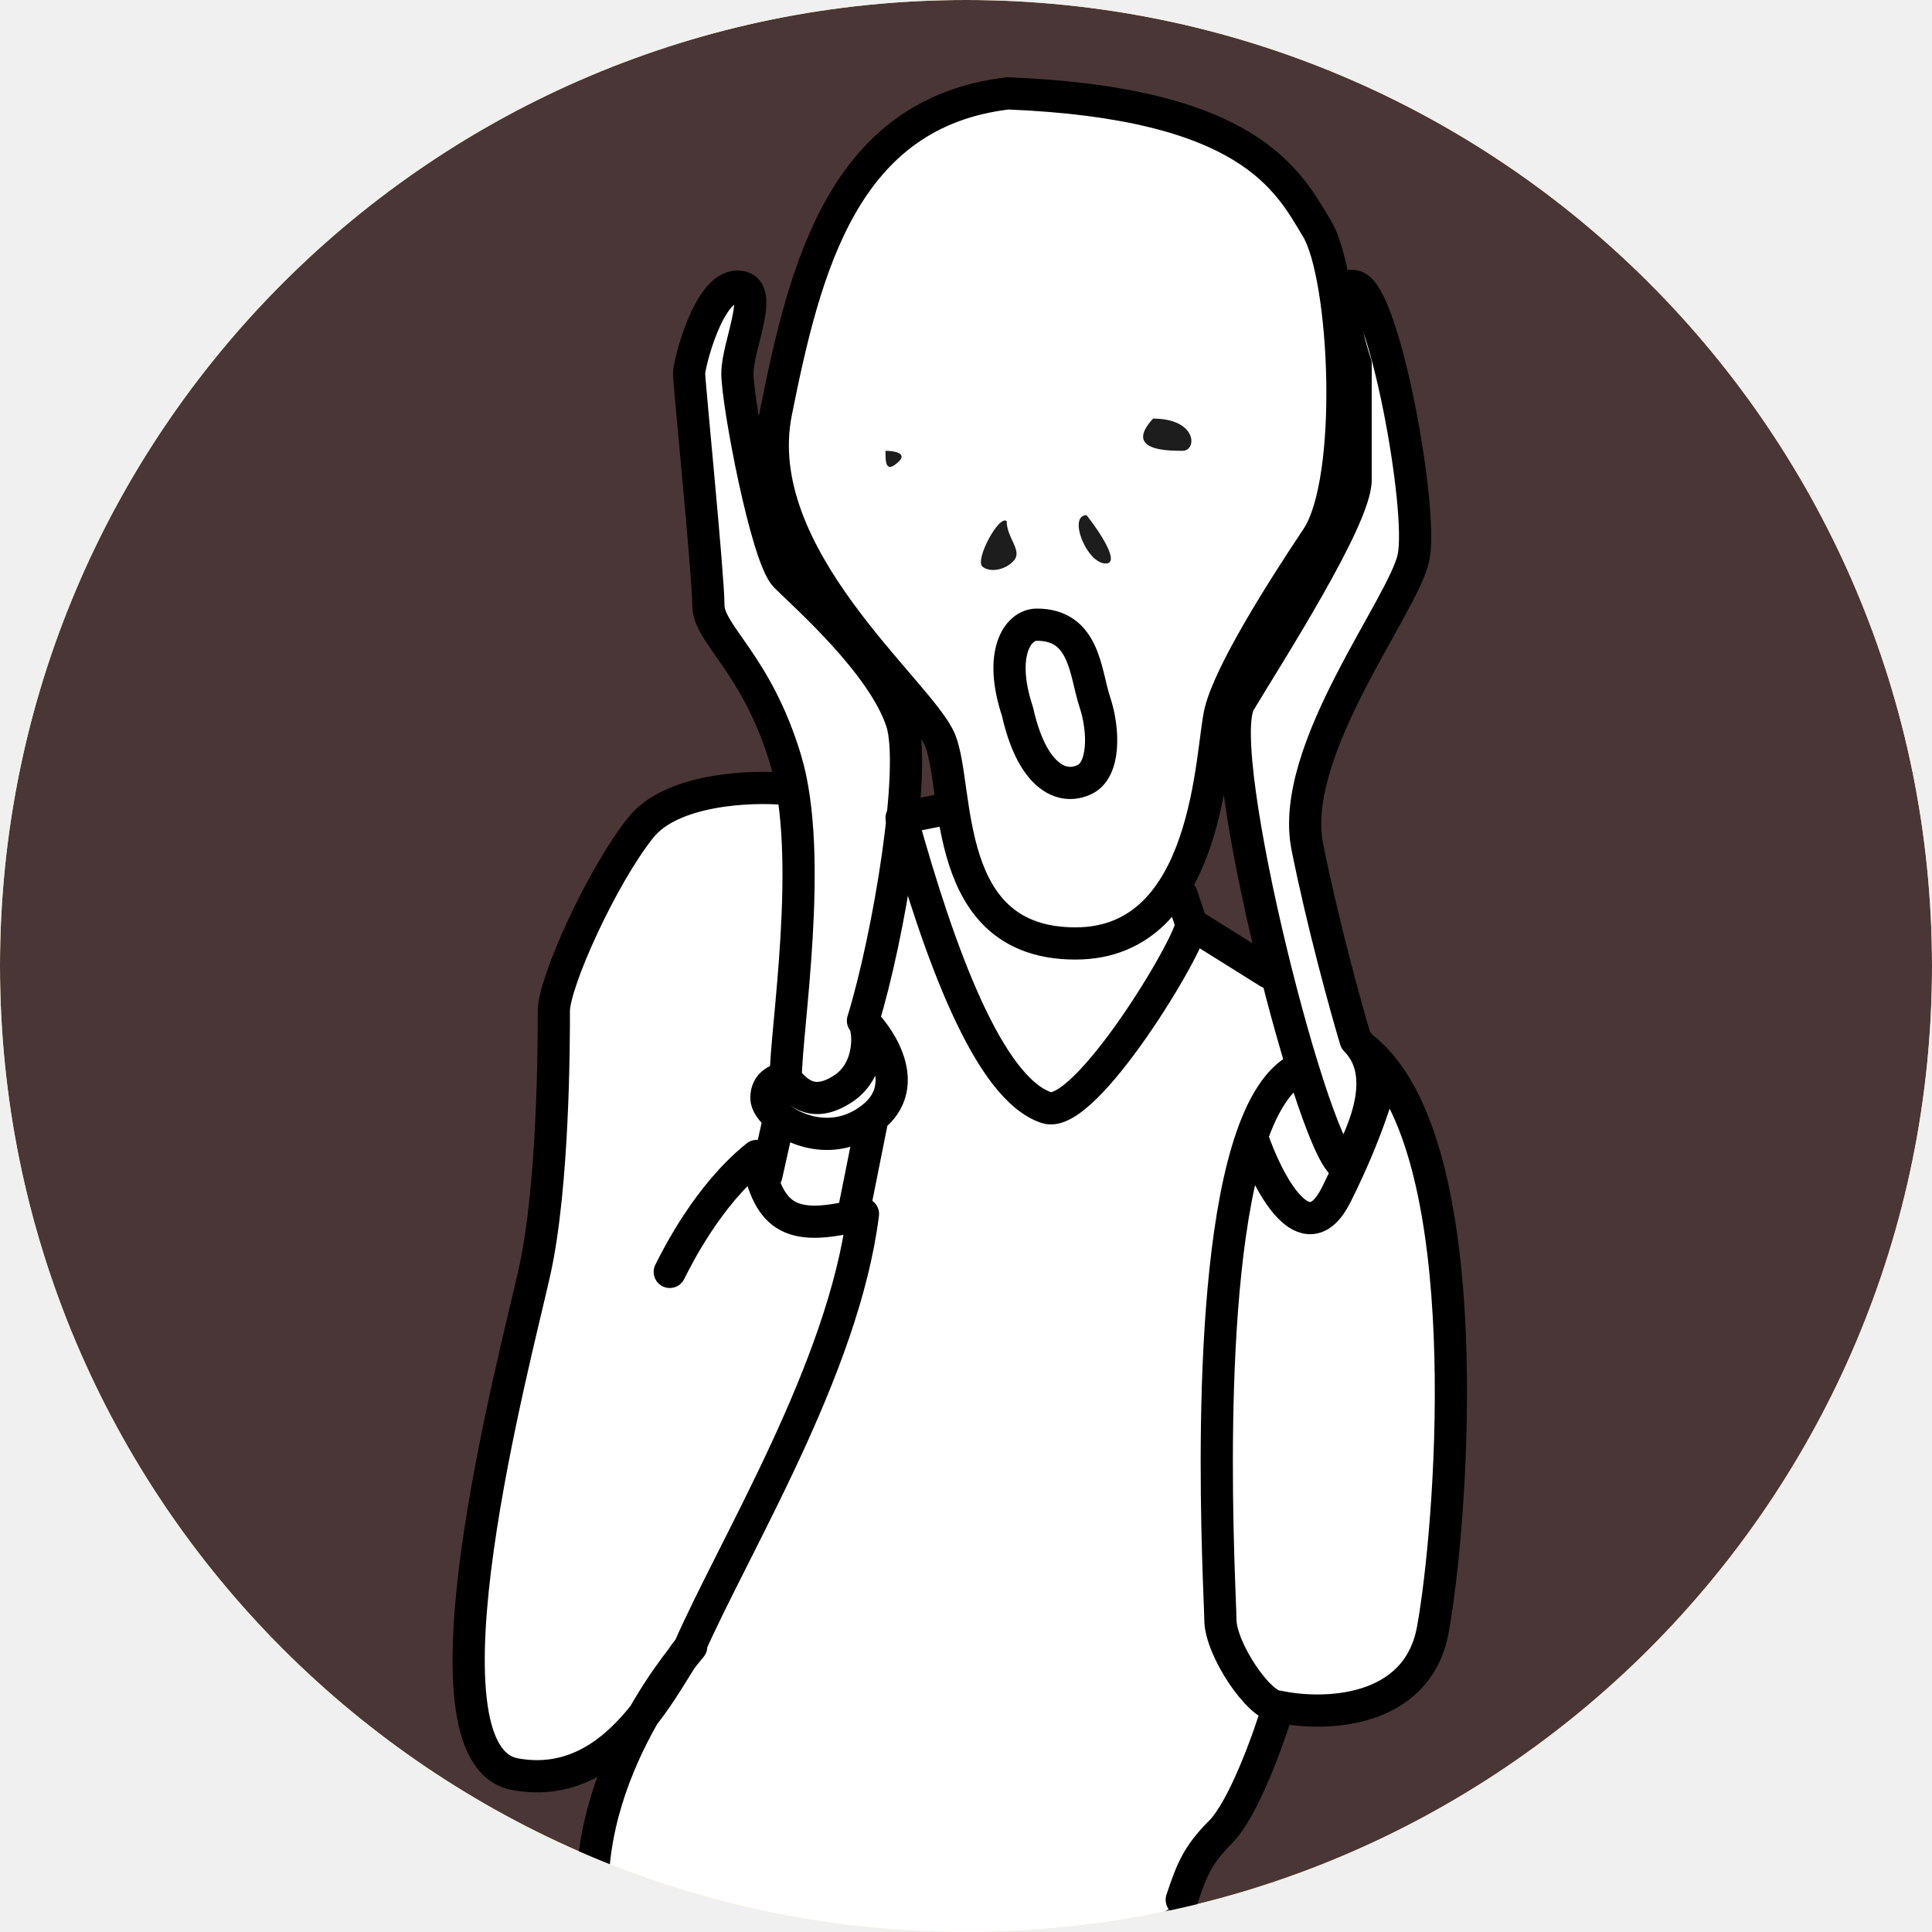
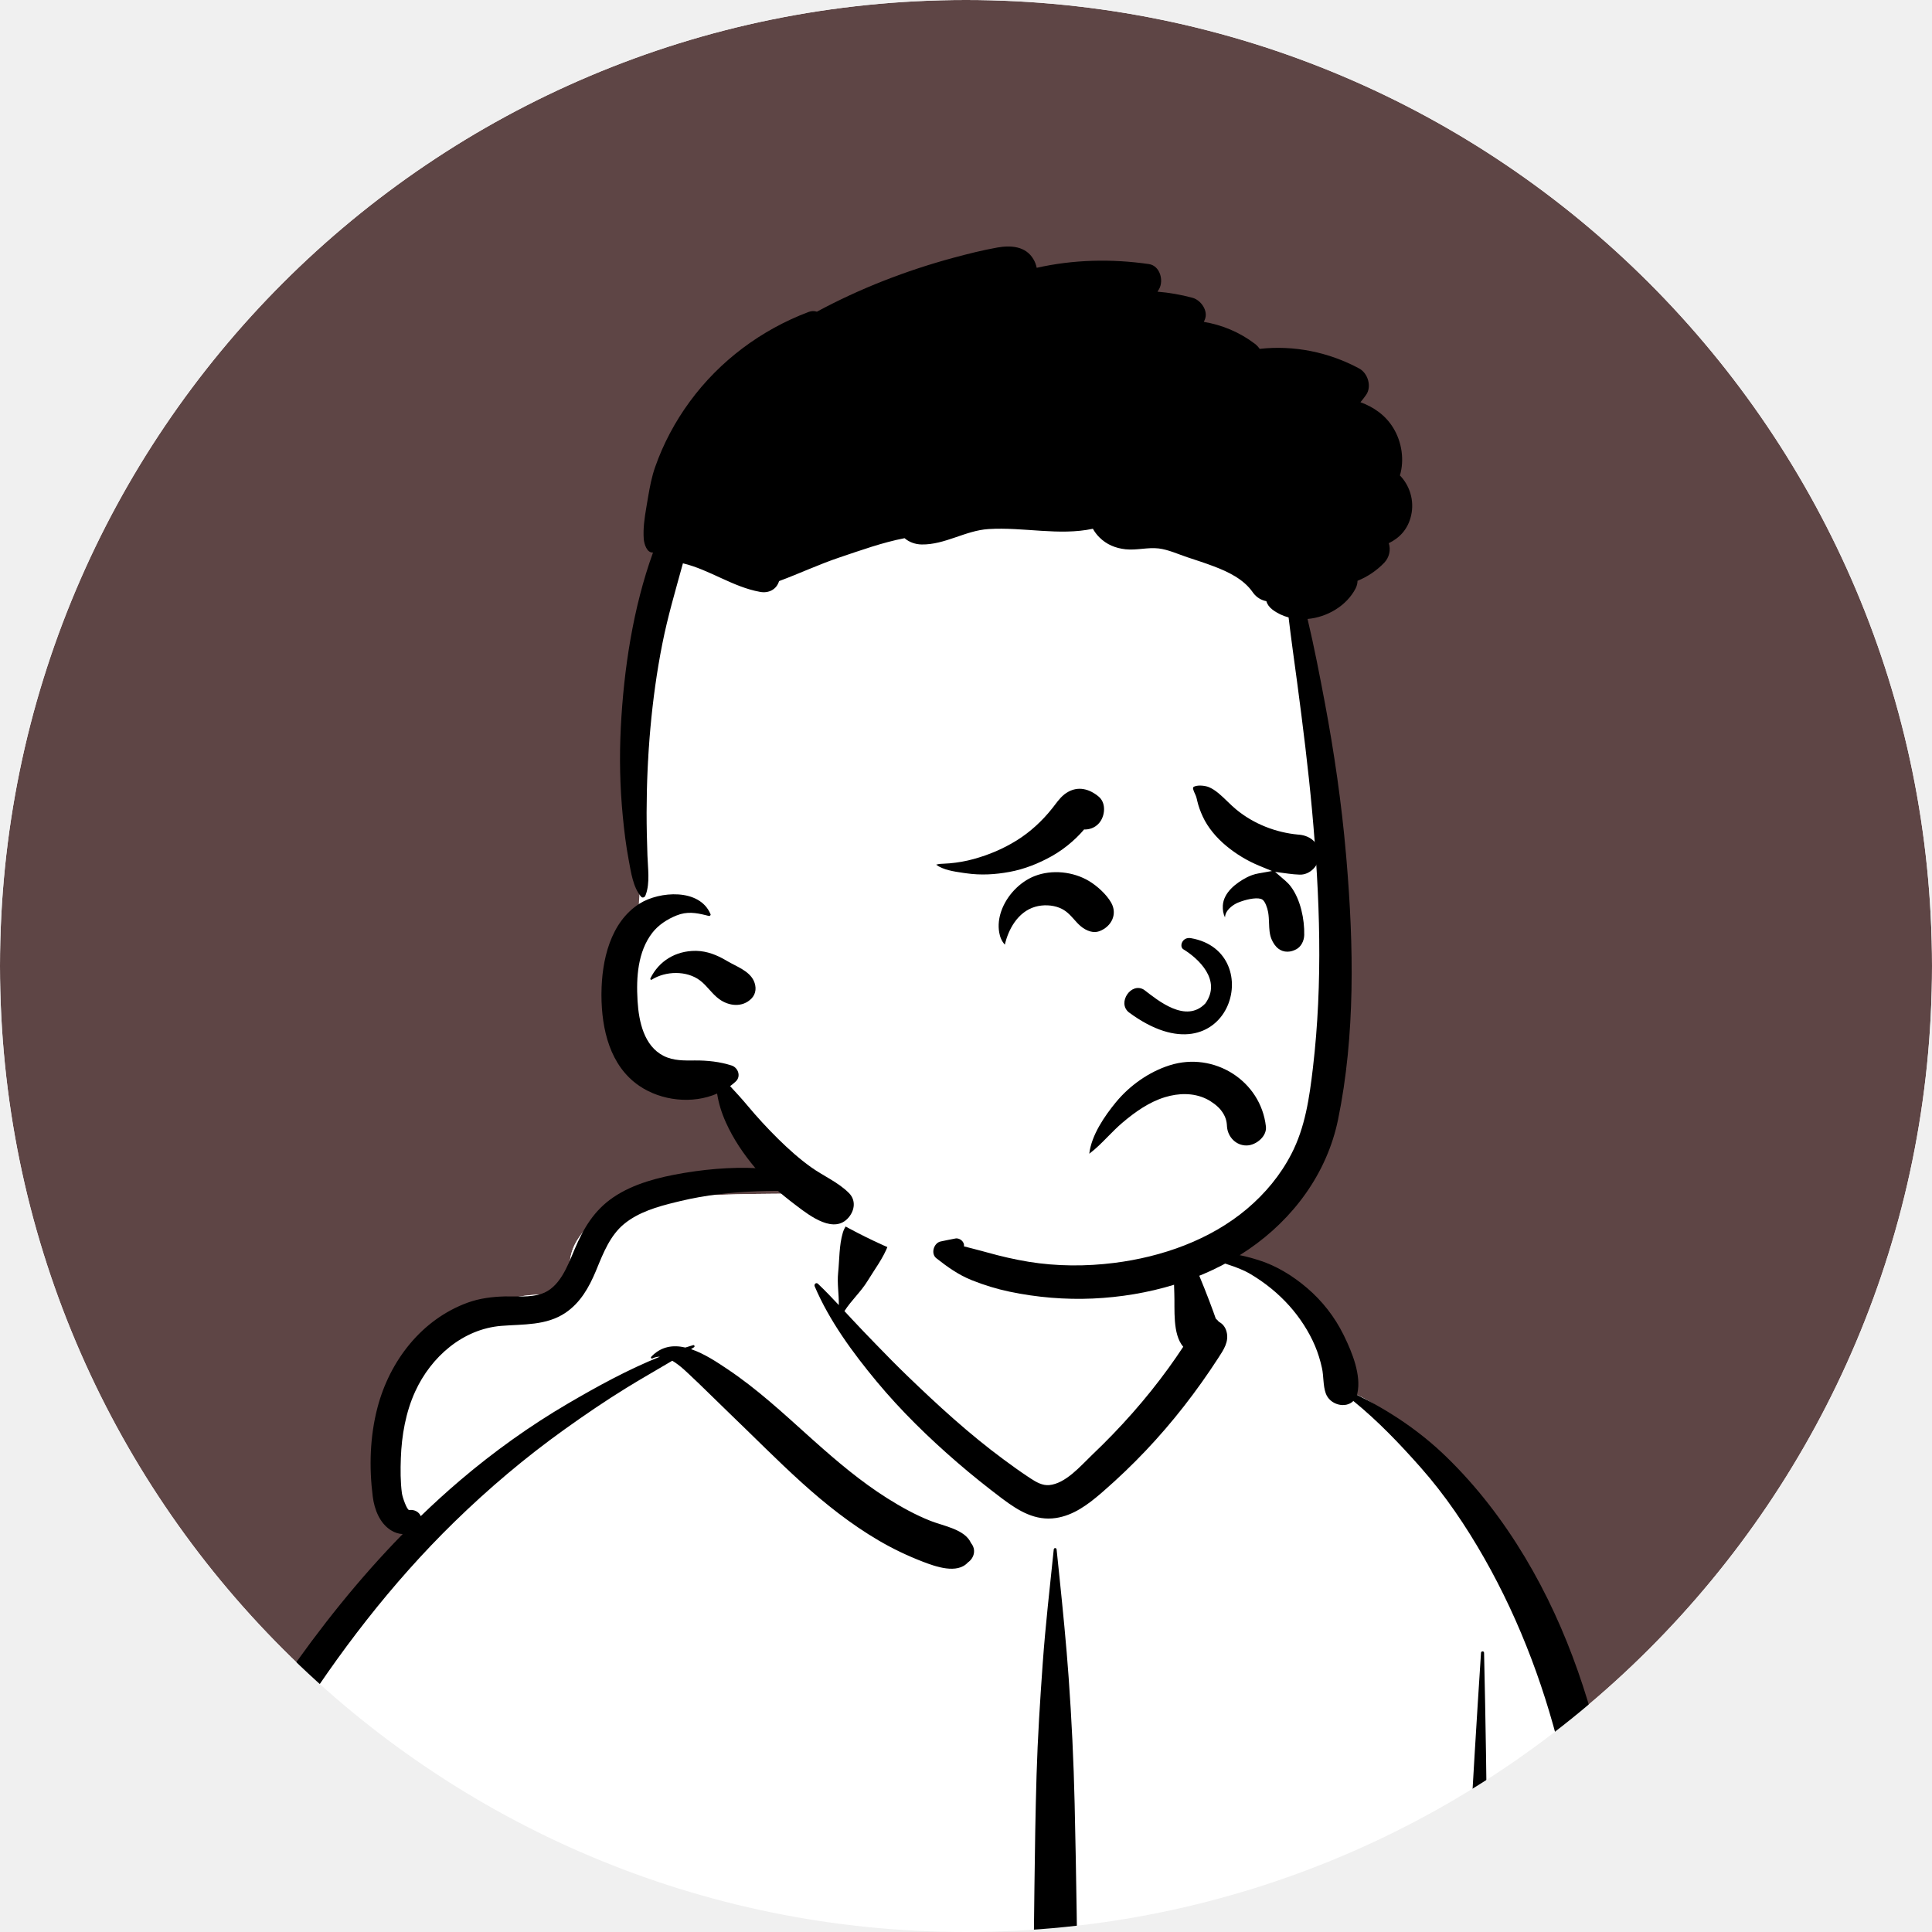
<svg xmlns="http://www.w3.org/2000/svg" width="120" height="120" viewBox="0 0 120 120" fill="none">
-   <circle opacity="0.5" cx="60" cy="60" r="60" fill="#FAD06A" />
  <mask id="mask0" mask-type="alpha" maskUnits="userSpaceOnUse" x="0" y="0" width="120" height="120">
-     <circle cx="60" cy="60" r="59.5" fill="#C4C4C4" stroke="black" stroke-linecap="round" stroke-linejoin="round" />
+     <circle cx="60" cy="60" r="60" fill="white" />
  </mask>
  <g mask="url(#mask0)">
-     <circle cx="60" cy="60" r="60" fill="#4A3636" />
-     <path d="M39.8 51.4C41.72 49 46.6 48.8 48.8 49L56 50.8C57.001 56.5 61.401 67.8 65.001 69C67.4 69.8 74 58.6 74 57.4L78.8 60.4L84.8 65.2C92 71.2 90.2 94.6 89 101.2C88.04 106.48 82.2 106.6 79.4 106C78.8 108 77.24 112.36 75.8 113.8C74.36 115.24 74 116.2 73.4 118C73.4 118 62.285 126.184 54.2 125.8C46.663 125.442 36.8 117.4 36.8 117.4C36.8 113.139 38.414 109.281 39.987 106.528C38.233 108.747 35.675 110.868 32 110.2C25.4 109 32 84.4 33.2 79C34.4 73.6 34.4 64.6 34.4 62.8C34.4 61 37.4 54.4 39.8 51.4Z" fill="white" />
-     <path d="M58.5 50L55.5 51C57.167 56.667 61.4 68.2 65 69C68.6 69.8 72.5 61.667 74 57.5L73.5 54L58.5 50Z" fill="white" />
-     <path d="M81.8 14.2C80 11.2 77.6 6.4 62.6 5.8C52.4 7 50 16.6 48.2 25.6C46.4 34.6 57.2 43 58.4 46C59.6 49 58.4 58.6 66.8 58.6C75.2 58.6 75.2 46.6 75.8 44.2C76.4 41.8 79.4 37 81.8 33.4C84.2 29.8 83.6 17.2 81.8 14.2Z" fill="white" />
-     <path d="M84.201 17.8C82.761 17.32 83.601 20.8 84.201 22.6V29.8C84.201 32.2 78.801 40.6 77.001 43.6C75.201 46.6 80.001 67 81.801 67C83.241 67 84.001 65.4 84.201 64.6C83.601 62.6 82.161 57.4 81.201 52.6C80.001 46.6 87.201 37.6 87.801 34.6C88.401 31.6 86.001 18.4 84.201 17.8Z" fill="white" />
-     <path d="M53.601 63.4C54.801 64.6 56.601 67.48 54.201 69.4C51.201 71.8 47.601 69.4 47.601 68.2C47.601 67.24 48.401 67 48.801 67C48.801 64 50.601 53.2 48.801 47.2C47.001 41.2 44.001 39.4 44.001 37.6C44.001 35.8 42.801 23.8 42.801 23.2C42.801 22.6 44.001 17.8 45.801 17.8C47.601 17.8 45.801 21.4 45.801 23.2C45.801 25 47.601 34.6 48.801 35.8C50.001 37 54.801 41.2 56.001 44.8C56.961 47.68 55.201 58.2 53.601 63.4Z" fill="white" />
-     <path d="M81.8 14.2C80 11.2 77.6 6.4 62.6 5.8C52.4 7 50 16.6 48.2 25.6C46.4 34.6 57.2 43 58.4 46C59.6 49 58.4 58.6 66.8 58.6C75.2 58.6 75.2 46.6 75.8 44.2C76.4 41.8 79.4 37 81.8 33.4C84.2 29.8 83.6 17.2 81.8 14.2Z" stroke="black" stroke-width="2" stroke-linecap="round" stroke-linejoin="round" />
-     <path d="M62.998 34.787C63.497 34.181 62.519 33.376 62.528 32.367C62.039 31.964 60.533 34.792 61.022 35.195C61.511 35.597 62.5 35.394 62.998 34.787Z" fill="#1D1D1D" />
-     <path d="M67.49 32C68.28 33 69.621 35 68.674 35C67.49 35 66.306 32 67.49 32Z" fill="#1D1D1D" />
-     <path d="M55 28C55 28.707 55 29.414 55.784 28.707C56.412 28.141 55.523 28 55 28Z" fill="#1D1D1D" />
-     <path d="M71.617 26C74.369 26 74.369 28 73.451 28C72.534 28 69.783 28 71.617 26Z" fill="#1D1D1D" />
-     <path d="M64.4 38.8C63.2 38.8 62 40.6 63.2 44.2C64.067 48.104 65.882 49.159 67.4 48.4C68.6 47.8 68.6 45.4 68 43.6C67.4 41.8 67.4 38.8 64.4 38.8Z" stroke="black" stroke-width="2" stroke-linecap="round" stroke-linejoin="round" />
-     <path d="M48.801 67C49.601 68 50.615 68.791 52.401 67.6C54.201 66.4 54.001 63.8 53.601 63.4M48.801 67C48.401 67 47.601 67.24 47.601 68.2C47.601 68.548 47.903 68.996 48.406 69.4M48.801 67C48.801 64 50.601 53.2 48.801 47.2C47.001 41.2 44.001 39.4 44.001 37.6C44.001 35.8 42.801 23.8 42.801 23.2C42.801 22.6 44.001 17.8 45.801 17.8C47.601 17.8 45.801 21.4 45.801 23.2C45.801 25 47.601 34.6 48.801 35.8C50.001 37 54.801 41.2 56.001 44.8C56.961 47.68 55.201 58.2 53.601 63.4M53.601 63.4C54.801 64.6 56.601 67.48 54.201 69.4M54.201 69.4C52.071 71.104 49.638 70.388 48.406 69.4M54.201 69.4L53.001 75.4M48.406 69.4L47.601 73M84.201 22.6C83.601 20.8 82.761 17.32 84.201 17.8C86.001 18.4 88.401 31.6 87.801 34.6C87.201 37.6 80.001 46.6 81.201 52.6C82.161 57.4 83.601 62.6 84.201 64.6C86.601 67 84.201 71.2 83.601 72.4C81.801 72.4 75.201 46.6 77.001 43.6C78.801 40.6 84.201 32.2 84.201 29.8C84.201 27.88 84.201 24.2 84.201 22.6Z" stroke="black" stroke-width="2" stroke-linecap="round" stroke-linejoin="round" />
-     <path d="M48.8 49C46.6 48.8 41.72 49 39.8 51.4C37.4 54.4 34.4 61 34.4 62.8C34.4 64.6 34.4 73.6 33.2 79C32 84.4 25.4 109 32 110.2C38.6 111.4 41.6 103.6 42.8 102.4M42.8 102.4C44 101.2 36.8 108.4 36.8 117.4M42.8 102.4C45.6 96 52.4 85 53.6 75.4C49.258 76.516 47.743 75.844 47 71.8C44 74.2 42.08 78.04 41.6 79M73.4 118C74 116.2 74.36 115.24 75.8 113.8C77.24 112.36 78.8 108 79.4 106M79.4 106C82.2 106.6 88.04 106.48 89 101.2C90.131 94.979 91.796 73.833 85.954 66.4M79.4 106C78.2 106 75.8 102.4 75.8 100.6C75.8 99.13 74.6 79.653 77.754 70.6M84.8 65.2C85.214 65.545 85.598 65.947 85.954 66.4M74 57.4C74 58.6 67.4 69.6 65 68.8C61.4 67.6 58.337 59.226 56 50.8L59 50.2M74 57.4L78.8 60.4M74 57.4L73.4 55.6M80.6 66.4C79.39 67.06 78.463 68.567 77.754 70.6M77.754 70.6C78.703 73.4 81.08 78.04 83 74.2C84.92 70.36 85.769 67.4 85.954 66.4" stroke="black" stroke-width="2" stroke-linecap="round" stroke-linejoin="round" />
+     <circle cx="60" cy="60" r="60" fill="#5E4545" />
+     <path fill-rule="evenodd" clip-rule="evenodd" d="M103.3 165.628C105.743 165.51 104.76 161.239 104.585 159.67C102.651 153.94 103.106 147.688 102.346 141.682C101.872 136.076 101.263 130.487 100.751 124.884C99.746 113.512 92.524 90.361 84.283 86.638C83.245 82.083 78.957 77.831 73.532 77.831C69.832 73.451 65.379 70.369 59.667 70.992C57.306 71.099 55.017 73.603 52.755 74.086C51.489 74.261 40.25 73.811 37.998 75.148C36.43 75.953 35.015 77.441 35.476 79.336C36.211 81.631 33.925 79.147 29.156 81.597C19.43 87.438 25.242 95.252 25.499 95.494C19.43 103.938 14.126 110.789 11.671 121.11C10.08 128.773 10.259 136.683 8.927 144.385C8.456 147.056 7.734 149.635 6.953 152.228C6.106 155.622 5.695 164.082 5.228 164.157C4.378 164.369 5.719 166.114 6.62 166.115C31.593 170.258 56.959 166.287 82.066 165.638C89.142 165.392 96.225 165.335 103.3 165.628Z" fill="white" />
+     <path fill-rule="evenodd" clip-rule="evenodd" d="M52.787 81.522C52.787 84.179 62.015 94.055 65.2 93.403C67.323 92.969 70.531 90.136 74.824 84.906V81.522L73.897 77.838C79.149 78.023 83.268 82.186 84.283 86.638C92.442 90.324 99.601 113.051 100.719 124.54L100.751 124.884C101.263 130.487 101.872 136.076 102.346 141.682C103.106 147.688 102.651 153.94 104.585 159.67L104.596 159.767C104.798 161.408 105.694 165.513 103.3 165.628C96.225 165.335 89.142 165.392 82.066 165.638C56.959 166.287 31.593 170.258 6.62 166.115C5.719 166.114 4.378 164.369 5.228 164.157C5.695 164.082 6.106 155.623 6.953 152.228L7.114 151.692C7.833 149.279 8.489 146.872 8.927 144.385C10.259 136.683 10.08 128.773 11.671 121.11C14.126 110.789 19.43 103.938 25.499 95.494C25.242 95.252 19.43 87.438 29.156 81.597C33.925 79.147 36.211 81.631 35.476 79.336C35.015 77.441 36.43 75.954 37.998 75.148C40.25 73.811 51.489 74.261 52.755 74.086C53.344 73.96 53.934 73.698 54.527 73.376L54.424 73.719C53.332 77.377 52.787 79.978 52.787 81.522Z" fill="white" />
+     <path fill-rule="evenodd" clip-rule="evenodd" d="M65.45 96.239C65.462 96.125 65.616 96.125 65.628 96.239L65.804 97.941C66.019 100.02 66.225 102.095 66.375 104.183C66.562 106.787 66.687 109.391 66.747 112.001C66.957 121.091 66.998 130.187 67.016 139.279C68.246 139.194 69.475 139.112 70.706 139.033C71.541 138.979 72.375 138.927 73.21 138.876L75.339 138.747L76.216 138.693C76.808 138.657 77.481 138.508 77.895 139.032C78.061 139.242 78.144 139.515 77.989 139.765C77.633 140.34 77.085 140.32 76.466 140.344C75.882 140.368 75.297 140.391 74.713 140.414C73.461 140.462 72.209 140.508 70.956 140.543C69.642 140.58 68.328 140.61 67.014 140.633C67.001 144.471 66.842 148.305 66.67 152.139L66.593 153.865C66.382 158.531 66.156 163.201 65.835 167.861C65.809 168.243 65.269 168.242 65.243 167.861C64.881 162.613 64.643 157.354 64.406 152.099C64.235 148.289 64.135 144.478 64.087 140.667C63.914 140.668 63.74 140.67 63.566 140.671C58.635 140.692 53.704 140.714 48.773 140.667C48.781 140.677 48.789 140.687 48.794 140.7C49.151 141.542 49.185 142.617 49.176 143.522C49.166 144.558 49.027 145.583 48.788 146.591C47.932 150.204 45.725 153.439 43.212 156.115L43.129 156.202C42.536 156.828 41.856 157.458 41.492 158.256C41.12 159.07 40.991 160.023 40.808 160.899L40.786 161L40.069 164.314C39.841 165.366 39.776 166.901 38.943 167.661C38.166 168.37 37.136 167.999 36.77 167.087C36.484 166.375 36.769 165.593 36.938 164.881L38.264 159.309C38.481 158.4 38.719 157.485 39.19 156.669C39.671 155.832 40.377 155.226 41.098 154.606C42.462 153.432 43.714 152.087 44.773 150.631C45.832 149.176 46.736 147.572 47.371 145.885C47.689 145.041 47.949 144.164 48.129 143.279C48.299 142.44 48.298 141.571 48.48 140.741C48.493 140.683 48.541 140.644 48.597 140.627C48.584 140.59 48.604 140.54 48.656 140.536L52.689 140.277C56.274 140.046 59.859 139.809 63.441 139.538L64.074 139.492C64.025 134.406 64.067 129.32 64.158 124.232C64.243 119.567 64.244 114.9 64.383 110.236C64.452 107.921 64.601 105.611 64.766 103.301C64.936 100.938 65.207 98.595 65.45 96.239ZM27.58 123.29C27.537 123.031 27.863 122.87 28.013 123.107C29.73 125.814 30.558 128.755 30.907 131.922C31.216 134.718 31.125 137.554 30.971 140.358C30.808 143.347 30.616 146.336 30.423 149.325L30.126 153.907L29.381 165.395C29.328 166.217 29.142 166.964 28.434 167.346C28.345 167.421 28.251 167.488 28.142 167.546C27.76 167.75 27.253 167.647 27.032 167.255L27.121 167.313C27.198 167.362 27.111 167.294 26.861 167.11L26.648 166.834C26.493 166.602 26.395 166.374 26.355 166.098C26.293 165.669 26.373 165.198 26.401 164.767L26.89 157.234C27.269 151.378 27.713 145.523 28.047 139.664C28.203 136.933 28.312 134.2 28.238 131.464C28.164 128.744 28.026 125.977 27.58 123.29ZM42.437 72.863L42.532 72.847C45.944 72.28 49.653 72.386 52.77 74.031C52.796 74.044 52.784 74.087 52.755 74.086L51.752 74.046C48.575 73.921 45.408 73.848 42.285 74.594L41.965 74.671C40.84 74.945 39.666 75.281 38.762 76.024C37.898 76.734 37.468 77.83 37.055 78.838L37 78.971C36.58 79.968 36.049 80.912 35.13 81.535C33.939 82.342 32.506 82.243 31.141 82.352C28.736 82.546 26.77 84.288 25.792 86.421C25.2 87.712 24.947 89.159 24.897 90.571C24.872 91.29 24.868 92.037 24.964 92.751C24.994 92.98 25.277 93.812 25.421 93.792C25.741 93.747 26.033 93.914 26.133 94.17C26.923 93.406 27.735 92.665 28.574 91.951C30.666 90.17 32.918 88.556 35.29 87.169C37.101 86.11 39.01 85.061 40.988 84.268C40.831 84.265 40.676 84.296 40.527 84.374C40.462 84.408 40.397 84.326 40.448 84.272C41.071 83.616 41.817 83.523 42.569 83.698C42.73 83.647 42.89 83.597 43.052 83.55C43.132 83.527 43.172 83.638 43.106 83.68L42.922 83.798C43.742 84.073 44.548 84.613 45.185 85.04C47.017 86.264 48.63 87.761 50.265 89.23L50.562 89.496C52.001 90.781 53.476 92.029 55.111 93.06C55.967 93.599 56.866 94.098 57.808 94.469C58.617 94.788 59.934 94.988 60.312 95.843C60.649 96.252 60.508 96.774 60.114 97.049C59.449 97.781 58.119 97.308 57.327 97.003C56.371 96.636 55.446 96.194 54.564 95.676C52.85 94.67 51.27 93.42 49.799 92.089C48.262 90.7 46.812 89.224 45.317 87.791C44.669 87.17 44.037 86.534 43.388 85.914L43.062 85.606C42.731 85.295 42.259 84.811 41.755 84.518C40.805 85.085 39.84 85.628 38.898 86.21C37.584 87.021 36.308 87.891 35.053 88.79C32.635 90.52 30.343 92.458 28.216 94.535C24.315 98.344 20.991 102.693 18.088 107.299L17.867 107.65C16.218 110.286 14.657 113.007 13.551 115.919C12.334 119.125 11.742 122.495 11.42 125.898C11.101 129.276 10.993 132.671 10.636 136.046C10.271 139.507 9.55 142.892 8.73 146.27L8.534 147.071C7.793 150.097 7.027 153.123 6.645 156.22C6.442 157.874 6.319 159.551 6.347 161.219C6.375 162.897 6.639 164.537 6.851 166.197C6.933 166.833 6.307 167.363 5.747 167.448C5.103 167.544 4.55 167.133 4.35 166.535C3.726 164.67 3.612 162.609 3.632 160.652C3.652 158.665 3.905 156.691 4.262 154.738C4.964 150.897 6.047 147.135 6.953 143.339C7.752 139.994 8.287 136.643 8.576 133.216C8.876 129.661 9.056 126.094 9.603 122.564C10.143 119.079 11.159 115.751 12.691 112.573C14.086 109.68 15.825 106.957 17.648 104.318C19.862 101.113 22.294 98.063 25.012 95.284C24.768 95.274 24.517 95.195 24.287 95.051C23.583 94.612 23.255 93.752 23.154 92.968C22.918 91.132 22.975 89.216 23.447 87.421C24.208 84.525 26.185 81.953 29.05 80.909C29.787 80.641 30.571 80.543 31.352 80.523C32.094 80.505 32.904 80.601 33.619 80.366C34.758 79.992 35.246 78.651 35.674 77.634L35.694 77.587C36.242 76.292 36.9 75.181 38.087 74.372C39.355 73.509 40.942 73.116 42.437 72.863ZM74.849 77.987C75.874 77.631 77.156 77.954 78.159 78.264C79.275 78.611 80.307 79.248 81.192 80.006C82.126 80.804 82.897 81.79 83.442 82.892L83.494 82.998C83.992 84.02 84.559 85.423 84.308 86.546C84.301 86.578 84.293 86.608 84.283 86.638C86.317 87.639 88.195 88.893 89.831 90.483C91.736 92.333 93.348 94.439 94.713 96.714C100.133 105.75 101.087 116.603 101.728 126.908L101.887 129.52C102.235 135.163 102.642 140.791 103.698 146.355L103.775 146.757C104.905 152.583 106.522 158.453 106.358 164.43C106.309 166.22 103.663 166.208 103.586 164.43C103.297 157.736 101.735 151.273 100.677 144.683C98.816 133.09 99.748 121.139 97.111 109.662C96.076 105.158 94.473 100.789 92.184 96.769C91.053 94.783 89.759 92.864 88.243 91.15C86.939 89.676 85.584 88.257 84.06 87.018C83.573 87.505 82.6 87.257 82.346 86.546C82.171 86.057 82.222 85.486 82.11 84.974C82.006 84.499 81.863 84.028 81.672 83.581C81.291 82.689 80.732 81.833 80.087 81.111C79.389 80.331 78.588 79.683 77.692 79.148C76.789 78.61 75.802 78.449 74.849 78.055C74.817 78.042 74.814 77.999 74.849 77.987ZM78.832 139.943C78.834 139.896 78.889 139.874 78.923 139.905C79.282 140.236 79.5 140.711 79.764 141.117C80.069 141.587 80.39 142.046 80.725 142.494C81.398 143.39 82.148 144.235 82.903 145.064C83.605 145.834 84.354 146.571 85.13 147.266C85.972 148.02 86.915 148.692 87.679 149.526C89.274 151.267 89.532 153.656 89.868 155.9L89.905 156.143C90.11 157.474 90.294 158.809 90.46 160.146C90.54 160.796 90.621 161.447 90.686 162.099L90.707 162.305C90.765 162.944 90.781 163.591 90.414 164.149C90.022 164.745 89.13 164.954 88.6 164.382C87.689 163.4 87.859 161.654 87.741 160.39C87.643 159.344 87.532 158.3 87.407 157.257L87.344 156.736C87.198 155.55 87.079 154.341 86.807 153.175C86.568 152.149 86.112 151.374 85.364 150.631C84.611 149.882 83.828 149.182 83.133 148.376C82.395 147.52 81.73 146.603 81.13 145.646C80.618 144.827 80.207 143.936 79.83 143.046L79.768 142.897C79.404 142.029 78.804 140.899 78.832 139.943ZM91.988 102.66C91.996 102.539 92.175 102.537 92.178 102.66C92.2 103.701 92.222 104.742 92.244 105.784C92.418 114.174 92.311 122.585 93.152 130.947C93.549 134.89 94.281 138.775 95.126 142.643C95.559 144.623 96.014 146.598 96.445 148.578C96.866 150.507 97.317 152.446 97.65 154.393C97.978 156.307 98.272 158.236 98.403 160.175L98.42 160.427C98.477 161.367 98.747 162.748 98.23 163.58C97.67 164.482 96.597 164.498 95.997 163.637C95.433 162.829 95.573 161.392 95.474 160.427C95.372 159.445 95.265 158.462 95.144 157.482C94.907 155.571 94.594 153.664 94.269 151.765C93.592 147.811 92.61 143.907 91.886 139.96C91.143 135.915 90.615 131.841 90.593 127.723C90.57 123.57 91.01 119.425 91.232 115.28C91.457 111.071 91.714 106.866 91.988 102.66ZM52.35 76.561C52.575 75.802 53.37 75.328 54.146 75.541C54.857 75.737 55.444 76.599 55.166 77.337C54.862 78.143 54.332 78.829 53.886 79.562C53.473 80.238 52.871 80.771 52.45 81.435L52.914 81.934C53.145 82.184 53.378 82.431 53.613 82.675L54.421 83.512C55.05 84.162 55.684 84.809 56.335 85.437C58.249 87.284 60.194 89.07 62.339 90.652C62.827 91.012 63.319 91.37 63.825 91.705L64.013 91.83C64.36 92.057 64.747 92.28 65.166 92.242C66.185 92.148 67.105 91.067 67.805 90.393L67.841 90.358C69.576 88.708 71.182 86.904 72.586 84.964C72.898 84.533 73.2 84.094 73.493 83.651C72.815 82.858 72.977 81.31 72.939 80.349C72.913 79.672 72.911 78.996 72.907 78.319L72.905 78.183C72.897 77.745 72.877 77.325 73.162 76.964C73.178 76.944 73.212 76.944 73.234 76.955C73.623 77.159 73.743 77.501 73.909 77.884L73.926 77.924C74.128 78.383 74.322 78.848 74.518 79.31C74.723 79.794 74.911 80.286 75.102 80.776C75.19 81.004 75.275 81.233 75.358 81.463C75.408 81.61 75.46 81.756 75.514 81.902L75.526 81.913C75.597 81.973 75.657 82.036 75.709 82.102C75.926 82.211 76.099 82.409 76.18 82.7C76.356 83.333 75.991 83.849 75.666 84.352C74.344 86.394 72.837 88.34 71.162 90.105C70.331 90.982 69.455 91.819 68.544 92.614L68.385 92.752C67.567 93.455 66.678 94.121 65.585 94.286C64.306 94.478 63.265 93.842 62.286 93.109L62.188 93.036C61.26 92.333 60.35 91.606 59.469 90.845C57.672 89.294 55.963 87.628 54.446 85.801C52.97 84.023 51.511 82.036 50.602 79.897C50.546 79.767 50.692 79.63 50.806 79.739C51.251 80.162 51.678 80.608 52.1 81.06C52.112 80.395 51.989 79.724 52.058 79.055C52.141 78.242 52.117 77.344 52.35 76.561Z" fill="black" />
+     <path fill-rule="evenodd" clip-rule="evenodd" d="M80.788 36.39C79.896 33.168 80.023 32.819 78.693 29.742C74.282 20.802 44.805 23.795 41.797 32.719C40.165 37.561 40.548 44.38 40.124 48.578C39.994 50.804 39.866 53.03 39.734 55.255C39.688 56.024 39.642 56.793 39.595 57.561C39.503 59.057 39.414 60.554 39.331 62.05C38.776 66.661 41.089 67.13 45.054 66.993C46.103 69.528 47.801 71.644 49.899 73.366C49.392 74.746 51.228 75.461 52.219 76.013C57.608 79.028 64.227 80.867 70.195 79.172C71.949 78.674 79.191 76.948 81.418 71.607C82.512 68.984 84.735 55.402 81.803 43.184L80.788 36.39Z" fill="white" />
+     <path fill-rule="evenodd" clip-rule="evenodd" d="M61.947 15.374C62.78 15.227 63.712 15.284 64.19 16.104C64.293 16.28 64.359 16.459 64.391 16.634C66.668 16.121 69.032 16.066 71.359 16.402C72.052 16.502 72.296 17.428 71.991 17.957C71.959 18.012 71.927 18.065 71.894 18.117C72.622 18.176 73.35 18.302 74.071 18.497C74.584 18.636 75.064 19.302 74.835 19.848C74.815 19.896 74.794 19.944 74.772 19.992C75.906 20.183 76.989 20.629 77.936 21.349C78.05 21.434 78.154 21.544 78.241 21.669C80.359 21.43 82.539 21.869 84.429 22.892C84.959 23.179 85.215 24.005 84.855 24.521C84.743 24.681 84.626 24.834 84.5 24.982C85.322 25.287 86.049 25.779 86.54 26.582C87.073 27.453 87.237 28.573 86.951 29.531C87.549 30.142 87.861 31.077 87.648 32.014C87.454 32.87 86.931 33.413 86.26 33.739C86.396 34.156 86.286 34.63 85.978 34.952C85.503 35.446 84.936 35.825 84.318 36.075C84.317 36.235 84.276 36.401 84.196 36.555C83.638 37.626 82.437 38.338 81.215 38.445C81.626 40.175 81.964 41.927 82.292 43.668C82.874 46.765 83.326 49.893 83.6 53.033L83.634 53.421C84.082 58.734 84.186 64.301 83.108 69.543C82.42 72.88 80.337 75.693 77.558 77.598C74.732 79.537 71.279 80.501 67.882 80.654C66.15 80.731 64.401 80.584 62.703 80.228C61.898 80.059 61.12 79.819 60.354 79.513C59.531 79.183 58.852 78.697 58.156 78.149C57.794 77.865 58.001 77.194 58.43 77.109C58.736 77.047 59.039 76.98 59.344 76.925C59.624 76.873 59.929 77.153 59.871 77.413L60.462 77.565C60.658 77.616 60.855 77.667 61.051 77.72L61.345 77.8C62.181 78.034 63.036 78.231 63.894 78.372C65.639 78.656 67.455 78.662 69.209 78.441C72.158 78.071 75.171 77.017 77.465 75.075C78.589 74.122 79.526 72.994 80.206 71.683C81.07 70.019 81.331 68.165 81.548 66.324C82.174 61 81.981 55.669 81.495 50.344C81.253 47.695 80.922 45.052 80.572 42.414C80.391 41.062 80.197 39.708 80.037 38.35C79.68 38.254 79.34 38.095 79.034 37.864C78.828 37.707 78.707 37.525 78.654 37.34C78.346 37.281 78.05 37.112 77.837 36.825L77.81 36.787C77.251 35.977 76.286 35.514 75.391 35.176C74.849 34.971 74.297 34.793 73.747 34.611C73.175 34.42 72.569 34.139 71.968 34.065C71.286 33.984 70.599 34.191 69.91 34.117C69.284 34.049 68.734 33.824 68.283 33.374C68.126 33.218 67.99 33.037 67.881 32.842C65.781 33.292 63.576 32.725 61.395 32.861C59.959 32.952 58.693 33.842 57.243 33.818C56.847 33.811 56.464 33.672 56.185 33.428C54.817 33.69 53.426 34.193 52.14 34.625C50.869 35.052 49.646 35.627 48.39 36.093C48.389 36.095 48.389 36.095 48.389 36.096C48.225 36.628 47.735 36.858 47.215 36.764C45.511 36.46 44.076 35.383 42.418 34.989C41.961 36.656 41.471 38.301 41.136 40.001C40.796 41.715 40.558 43.453 40.4 45.194C40.241 46.942 40.166 48.707 40.162 50.461C40.161 51.356 40.183 52.253 40.214 53.148C40.238 53.897 40.381 54.845 40.11 55.566L40.086 55.627H40.085C40.052 55.732 39.905 55.795 39.821 55.698C39.313 55.106 39.192 54.165 39.051 53.422C38.88 52.52 38.77 51.609 38.682 50.695C38.505 48.861 38.466 47.035 38.559 45.194C38.742 41.57 39.322 37.742 40.56 34.317C40.18 34.352 40.009 33.79 39.984 33.473C39.936 32.835 40.035 32.159 40.144 31.52L40.256 30.858C40.363 30.233 40.477 29.625 40.689 29.017C41.199 27.559 41.931 26.189 42.844 24.944C44.706 22.406 47.288 20.483 50.227 19.375C50.411 19.306 50.585 19.307 50.739 19.36C53.414 17.916 56.289 16.804 59.209 16.013C60.112 15.769 61.026 15.539 61.947 15.374ZM39.736 56.119C40.95 55.355 43.456 55.156 44.133 56.782C44.161 56.848 44.082 56.906 44.024 56.891L43.859 56.849C43.222 56.691 42.672 56.6 42.019 56.862C41.446 57.092 40.888 57.452 40.509 57.947C39.611 59.119 39.514 60.71 39.598 62.131L39.602 62.2C39.68 63.447 39.999 64.966 41.216 65.582C41.833 65.894 42.5 65.872 43.169 65.867C43.932 65.861 44.712 65.945 45.441 66.18C45.848 66.311 46.039 66.852 45.702 67.169C45.589 67.274 45.472 67.373 45.348 67.461C45.718 67.856 46.081 68.255 46.433 68.676C47.029 69.39 47.664 70.079 48.326 70.733C48.966 71.363 49.645 71.974 50.376 72.497C51.145 73.046 52.066 73.431 52.731 74.103C53.165 74.54 53.091 75.151 52.731 75.593C51.839 76.692 50.321 75.537 49.468 74.886L49.365 74.808C48.478 74.136 47.636 73.41 46.918 72.556C46.187 71.684 45.554 70.757 45.086 69.717C44.811 69.105 44.636 68.528 44.541 67.924C43.008 68.591 41.075 68.379 39.7 67.44C37.876 66.194 37.364 63.907 37.357 61.819L37.358 61.695C37.371 59.666 37.903 57.27 39.736 56.119ZM43.195 59.06L43.251 59.06C43.927 59.075 44.529 59.319 45.102 59.655L45.162 59.69C45.719 60.022 46.519 60.289 46.814 60.91C46.99 61.286 46.978 61.715 46.67 62.026C46.112 62.59 45.271 62.496 44.669 62.056C44.218 61.727 43.922 61.233 43.481 60.899C42.651 60.27 41.342 60.305 40.478 60.85C40.425 60.884 40.374 60.819 40.398 60.769C40.928 59.681 41.979 59.056 43.195 59.06Z" fill="black" />
+     <path fill-rule="evenodd" clip-rule="evenodd" d="M74.92 68.251C74.119 67.865 73.202 67.891 72.361 68.147C71.366 68.449 70.485 69.077 69.701 69.745C69.395 70.006 69.104 70.3 68.812 70.597C68.442 70.973 68.07 71.353 67.657 71.66C67.793 70.5 68.607 69.322 69.306 68.469C70.164 67.424 71.359 66.577 72.65 66.167C74.026 65.73 75.445 65.97 76.559 66.679C77.662 67.381 78.466 68.544 78.628 69.967C78.662 70.266 78.522 70.539 78.315 70.746C78.073 70.988 77.734 71.147 77.418 71.147C77.094 71.147 76.808 71.017 76.596 70.81C76.373 70.592 76.23 70.29 76.21 69.963C76.196 69.613 76.115 69.307 75.822 68.938C75.624 68.691 75.254 68.411 74.92 68.251ZM76.958 56.038C76.626 56.159 76.239 56.451 76.127 56.771C76.102 56.841 76.088 56.913 76.087 56.986C75.979 56.766 75.938 56.507 75.952 56.251C75.996 55.436 76.773 54.845 77.435 54.499C77.67 54.377 77.912 54.295 78.153 54.252L79.005 54.1L78.205 53.77C77.467 53.465 76.775 53.046 76.157 52.533C75.567 52.043 75.022 51.409 74.702 50.71C74.557 50.395 74.444 50.086 74.364 49.752L74.343 49.659C74.304 49.479 74.261 49.387 74.213 49.285C74.185 49.226 74.154 49.162 74.121 49.057C74.103 48.998 74.092 48.949 74.11 48.911C74.126 48.874 74.167 48.858 74.206 48.843C74.468 48.744 74.888 48.812 75.067 48.883C75.499 49.056 75.879 49.432 76.244 49.785C76.423 49.957 76.597 50.125 76.771 50.269C77.878 51.187 79.259 51.709 80.609 51.836L80.69 51.843C81.047 51.873 81.378 52.013 81.613 52.248C81.823 52.457 81.952 52.743 81.952 53.084C81.952 53.417 81.802 53.738 81.57 53.971C81.348 54.193 81.047 54.337 80.721 54.325C80.492 54.317 80.264 54.296 80.038 54.266L79.198 54.154L79.84 54.708C79.967 54.818 80.087 54.944 80.194 55.091C80.779 55.887 81.03 57.1 81.008 58.075C81.004 58.26 80.953 58.452 80.858 58.617C80.775 58.762 80.659 58.886 80.509 58.964C80.329 59.057 80.177 59.107 79.972 59.111C79.75 59.115 79.562 59.045 79.407 58.927C79.213 58.78 79.071 58.562 78.973 58.325C78.844 58.01 78.836 57.677 78.823 57.344C78.814 57.114 78.805 56.883 78.766 56.656C78.712 56.366 78.58 55.996 78.415 55.88C78.171 55.707 77.521 55.84 77.117 55.981L76.958 56.038ZM73.486 58.953C74.441 59.533 75.894 60.886 74.868 62.323C73.66 63.591 71.92 62.138 71.062 61.48C70.268 60.971 69.374 62.281 70.112 62.876C76.307 67.463 78.821 59.105 73.969 58.271C73.435 58.179 73.236 58.773 73.486 58.953ZM66.718 57.112C66.457 56.817 66.203 56.543 65.811 56.387C65.347 56.202 64.784 56.182 64.302 56.321C63.754 56.478 63.321 56.841 63 57.304C62.718 57.712 62.523 58.196 62.413 58.674C62.206 58.447 62.109 58.184 62.063 57.917C61.986 57.477 62.04 57.024 62.19 56.593C62.524 55.634 63.328 54.781 64.265 54.413C65.336 53.994 66.66 54.134 67.643 54.724C68.145 55.026 68.723 55.549 69.014 56.06C69.213 56.409 69.225 56.771 69.098 57.082C68.959 57.424 68.659 57.702 68.275 57.842C68.094 57.907 67.906 57.902 67.729 57.855C67.498 57.794 67.282 57.664 67.107 57.512C66.96 57.386 66.838 57.247 66.718 57.112ZM68.317 51.06C68.098 51.354 67.774 51.504 67.437 51.52C67.402 51.522 67.368 51.522 67.333 51.52C67.312 51.545 67.287 51.573 67.259 51.606C67.193 51.681 67.15 51.73 67.105 51.778C66.943 51.95 66.773 52.115 66.595 52.272C66.2 52.621 65.774 52.927 65.314 53.184C64.507 53.635 63.622 53.986 62.712 54.154C61.81 54.321 60.919 54.372 60.01 54.241L59.789 54.21C59.264 54.133 58.576 54.032 58.145 53.707C58.314 53.653 58.486 53.65 58.654 53.643C58.765 53.638 58.874 53.633 58.981 53.623C59.49 53.577 59.984 53.493 60.477 53.356C61.435 53.091 62.302 52.725 63.148 52.201C63.977 51.687 64.738 50.987 65.344 50.221L65.417 50.128C65.448 50.088 65.478 50.048 65.508 50.009C65.756 49.684 65.984 49.376 66.37 49.17C66.675 49.007 66.984 48.963 67.281 49.01C67.626 49.064 67.953 49.238 68.243 49.481C68.457 49.66 68.557 49.919 68.572 50.184C68.591 50.496 68.496 50.821 68.317 51.06Z" fill="black" />
  </g>
</svg>
